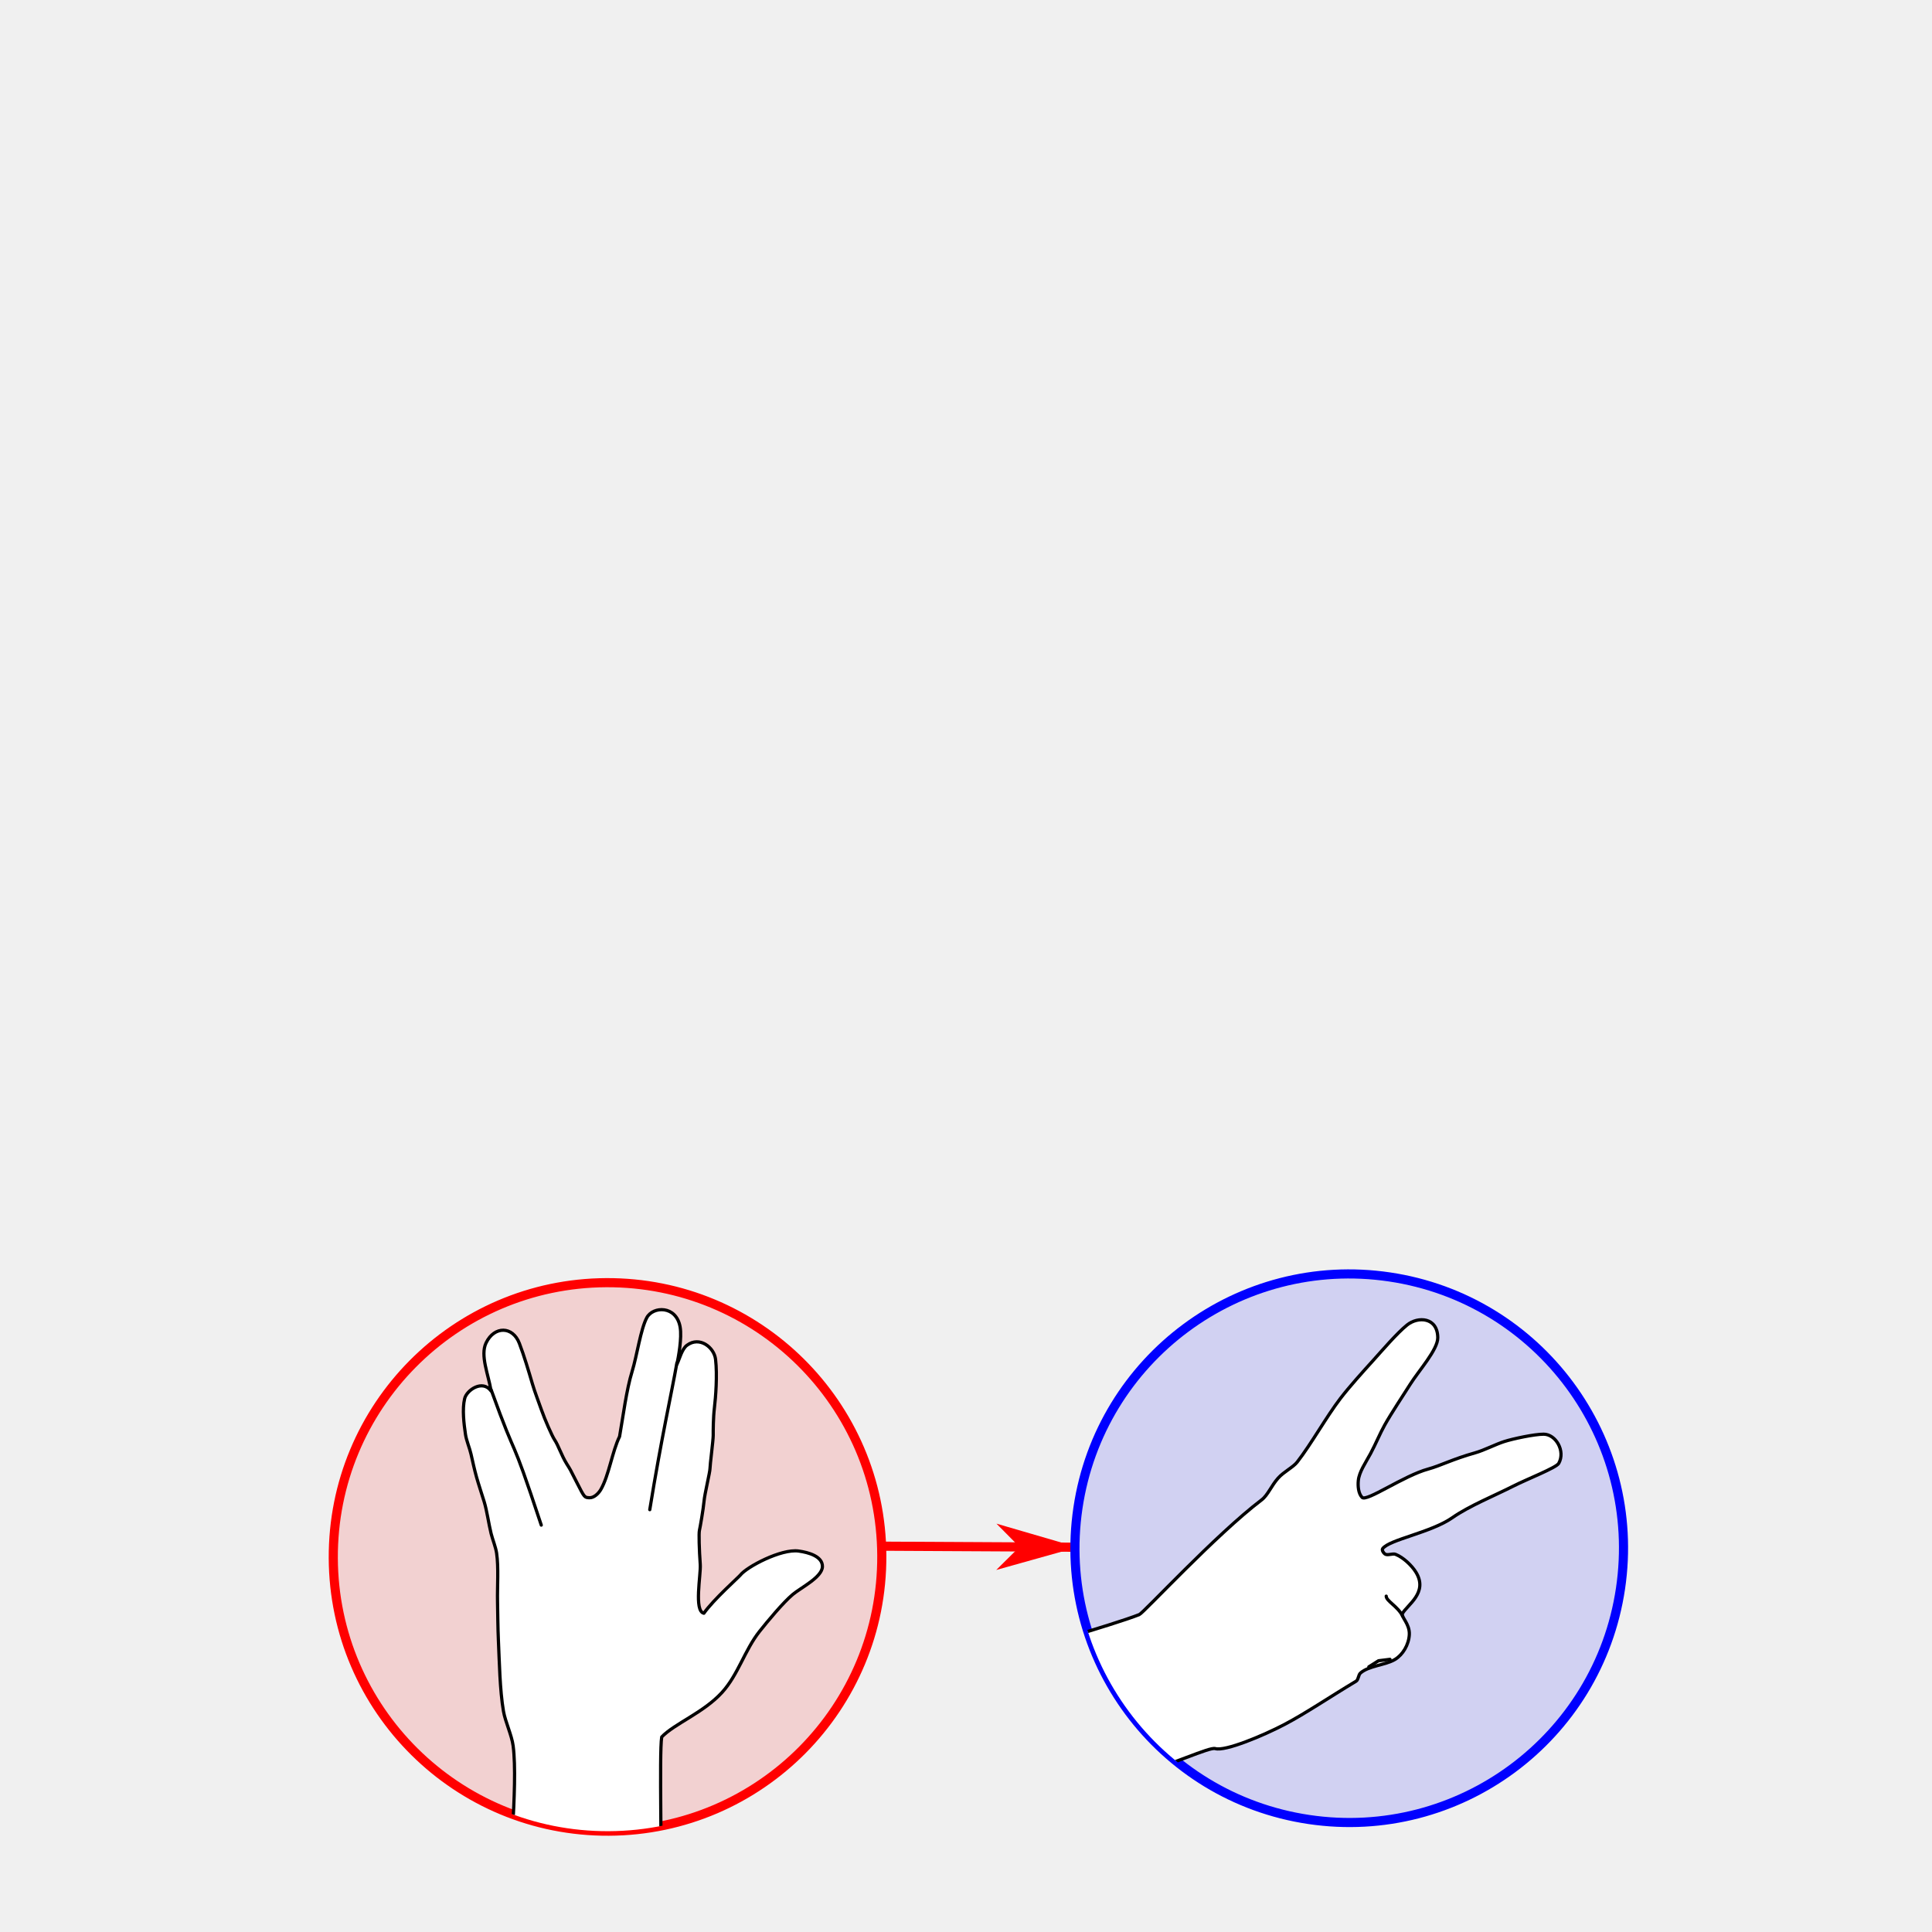
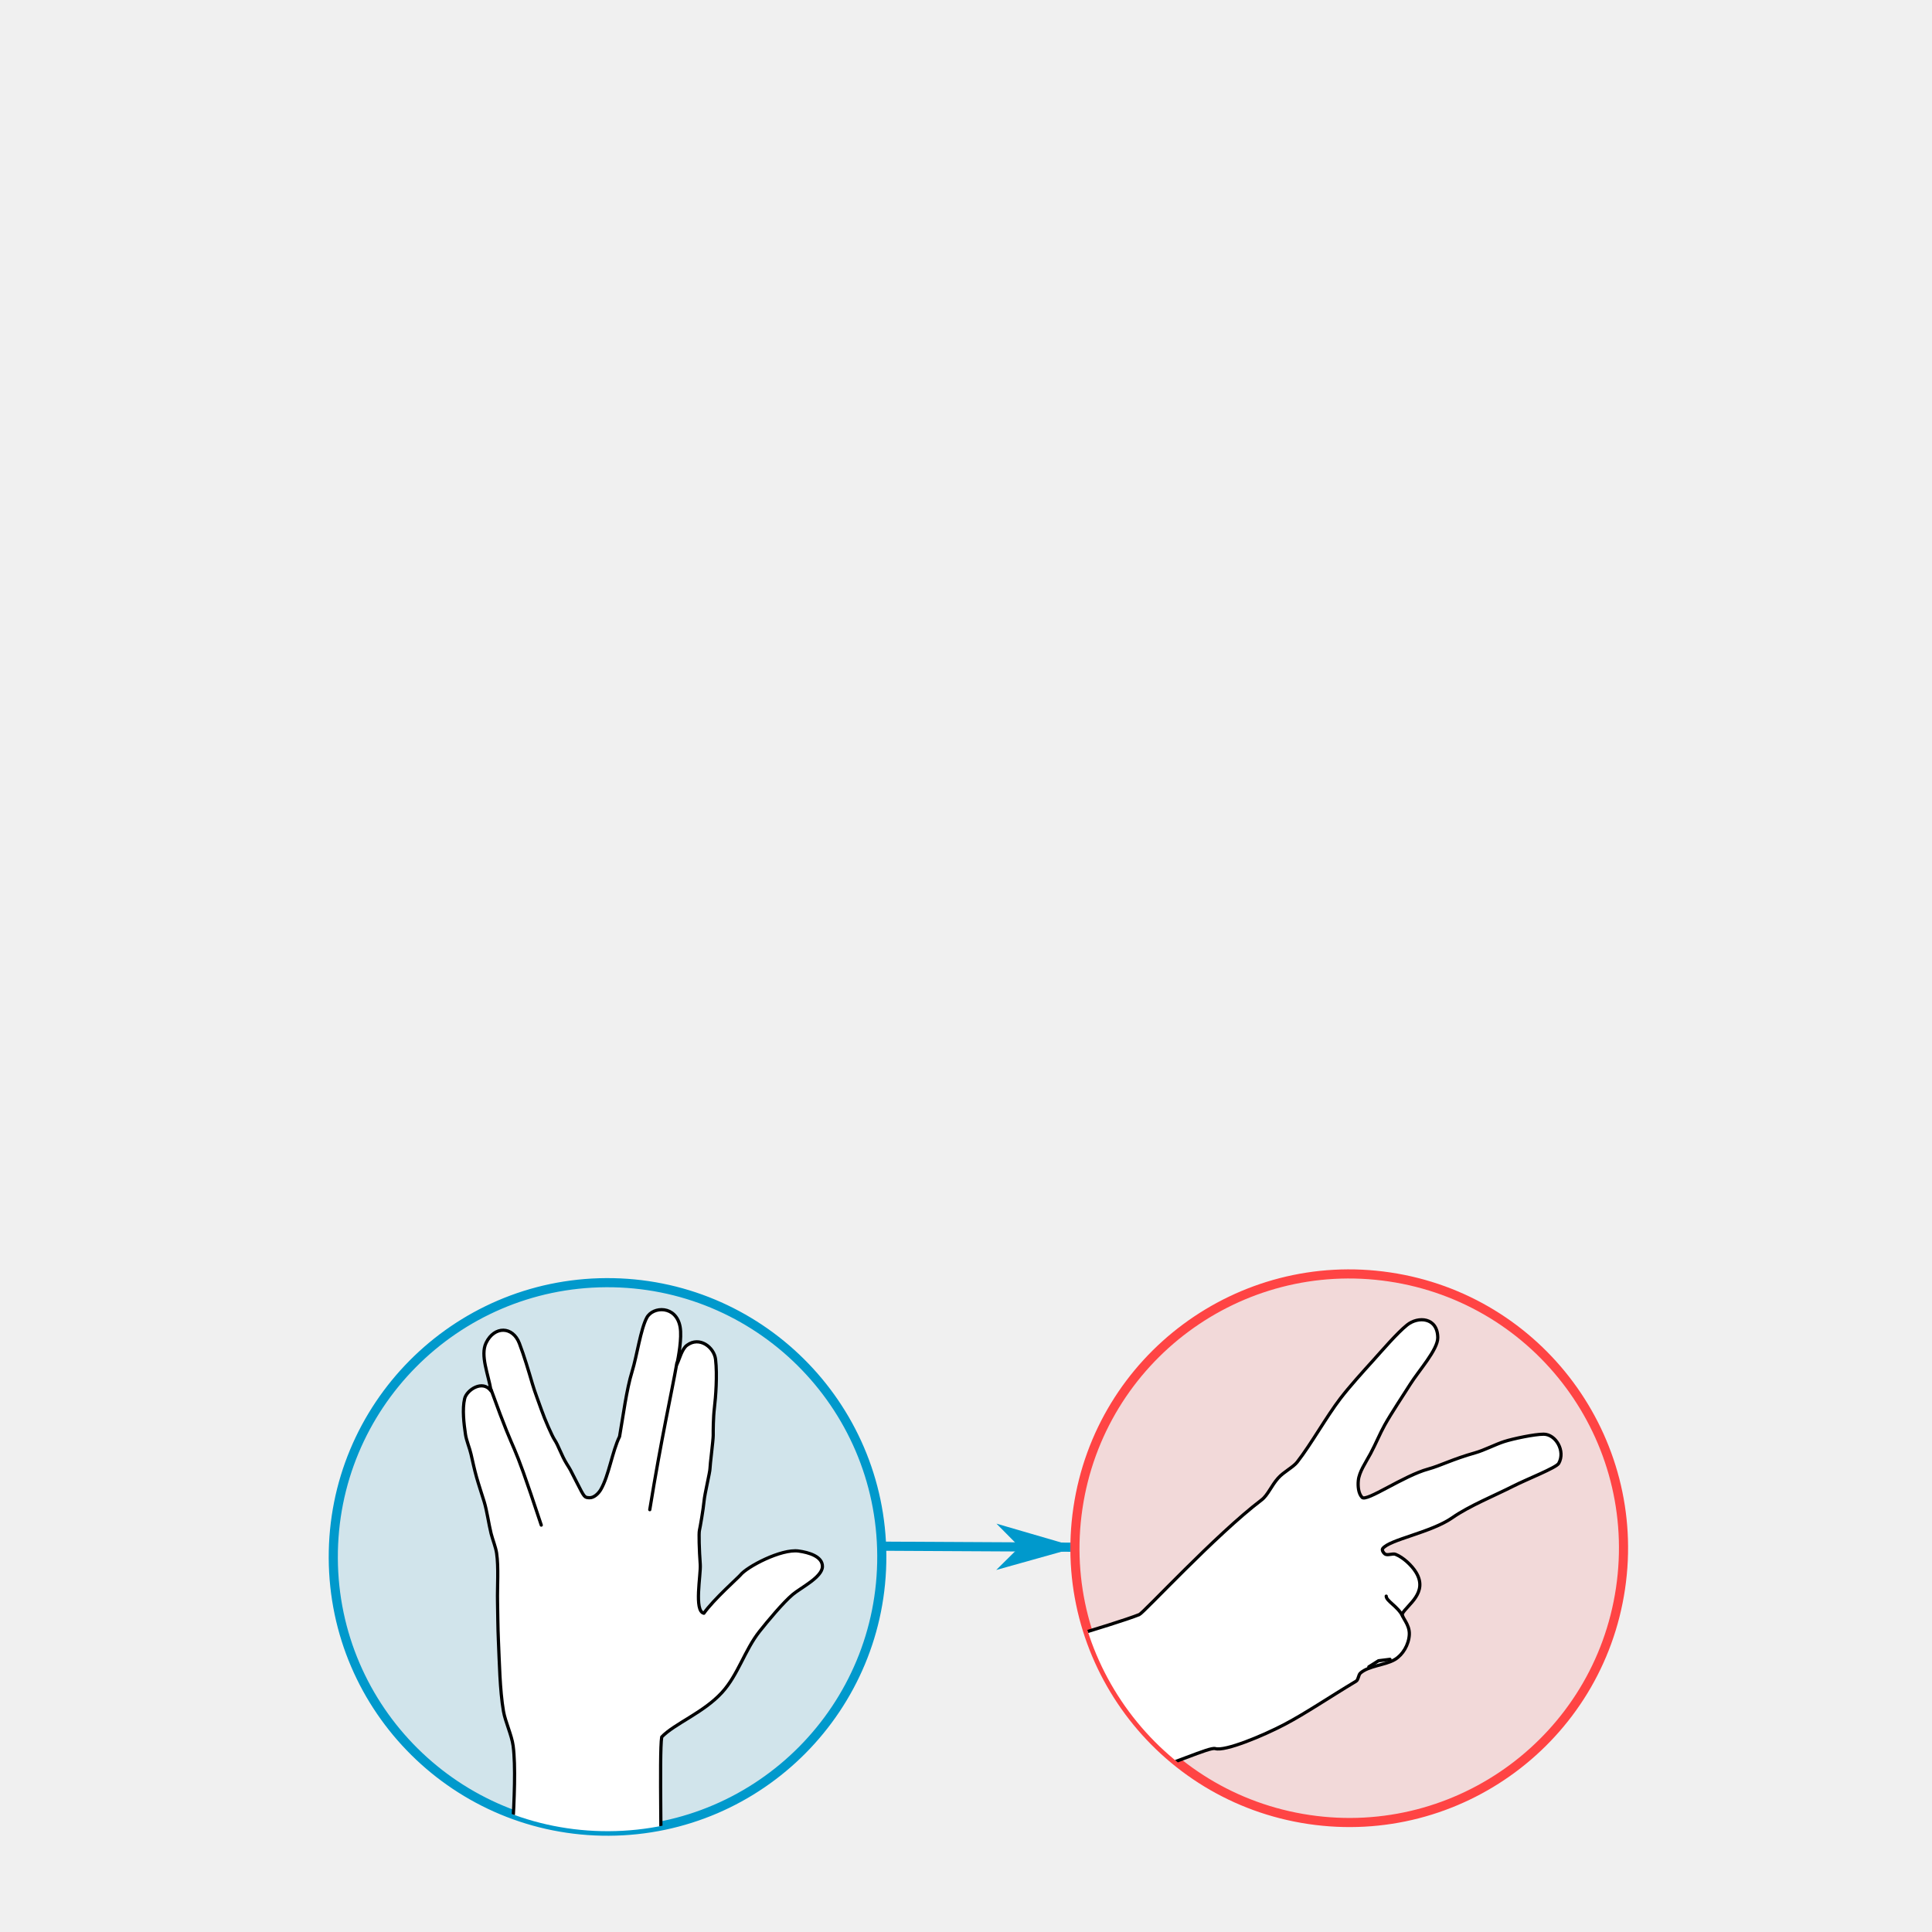
<svg xmlns="http://www.w3.org/2000/svg" version="1.0" height="600" width="600" id="svg2">
  <defs id="defs5">
    <marker style="overflow:visible" id="Arrow1Lstart" refX="0.0" refY="0.0" orient="auto">
      <path transform="scale(0.8) translate(12.5,0)" style="fill-rule:evenodd;stroke:#000000;stroke-width:1.0pt;marker-start:none" d="M 0.0,0.0 L 5.0,-5.0 L -12.5,0.0 L 5.0,5.0 L 0.0,0.0 z " id="path3525" />
    </marker>
    <marker style="overflow:visible;" id="Arrow1Lend" refX="0.0" refY="0.0" orient="auto">
      <path transform="scale(0.8) rotate(180) translate(12.5,0)" style="fill-rule:evenodd;stroke:#000000;stroke-width:1.0pt;marker-start:none;" d="M 0.0,0.0 L 5.0,-5.0 L -12.5,0.0 L 5.0,5.0 L 0.0,0.0 z " id="path3528" />
    </marker>
    <clipPath id="clipPath3428" clipPathUnits="userSpaceOnUse">
      <path transform="matrix(0.8741007,0,0,0.8741007,245.0872,124.2829)" d="M 217.681,-211.357 A 343.837,343.837 0 1 1 -469.994,-211.357 A 343.837,343.837 0 1 1 217.681,-211.357 z" id="path3430" style="opacity:1;fill:none;fill-opacity:1;stroke:#000000;stroke-width:11.44;stroke-linecap:round;stroke-linejoin:round;stroke-miterlimit:4;stroke-dasharray:none;stroke-opacity:1" />
    </clipPath>
    <clipPath id="clipPath3435" clipPathUnits="userSpaceOnUse">
      <path style="fill:#d7f4d7;fill-opacity:1;stroke:#87de87;stroke-width:11.44;stroke-linecap:round;stroke-linejoin:round;stroke-miterlimit:4;stroke-opacity:1;stroke-dasharray:none" id="use3437" d="m 217.681,-211.357 a 343.837,343.837 0 1 1 -687.675,0 343.837,343.837 0 1 1 687.675,0 z" transform="matrix(0.7964198,0,0,0.7964198,851.6414,-12.71287)" />
    </clipPath>
    <clipPath id="clipPath3441" clipPathUnits="userSpaceOnUse">
      <path style="fill:#d7f4d7;fill-opacity:1;stroke:#87de87;stroke-width:11.44;stroke-linecap:round;stroke-linejoin:round;stroke-miterlimit:4;stroke-opacity:1;stroke-dasharray:none" id="use3443" d="m 217.681,-211.357 a 343.837,343.837 0 1 1 -687.675,0 343.837,343.837 0 1 1 687.675,0 z" transform="matrix(0.8741007,0,0,0.8741007,1073.76,442.1471)" />
    </clipPath>
    <clipPath id="clipPath3447" clipPathUnits="userSpaceOnUse">
      <path style="fill:#d7f4d7;fill-opacity:1;stroke:#87de87;stroke-width:11.44;stroke-linecap:round;stroke-linejoin:round;stroke-miterlimit:4;stroke-opacity:1;stroke-dasharray:none" id="use3449" d="m 217.681,-211.357 a 343.837,343.837 0 1 1 -687.675,0 343.837,343.837 0 1 1 687.675,0 z" transform="matrix(0.8741007,0,0,0.8741007,467.7157,442.1471)" />
    </clipPath>
    <clipPath id="clipPath3453" clipPathUnits="userSpaceOnUse">
      <path style="fill:#d7f4d7;fill-opacity:1;stroke:#87de87;stroke-width:11.44;stroke-linecap:round;stroke-linejoin:round;stroke-miterlimit:4;stroke-opacity:1;stroke-dasharray:none" id="use3455" d="m 217.681,-211.357 a 343.837,343.837 0 1 1 -687.675,0 343.837,343.837 0 1 1 687.675,0 z" transform="matrix(0.8741007,0,0,0.8741007,-150.6969,543.5667)" />
    </clipPath>
    <clipPath id="clipPath3453-7" clipPathUnits="userSpaceOnUse">
      <path style="fill:#e8e8e8;fill-opacity:1;stroke:#bababa;stroke-width:11.44;stroke-linecap:round;stroke-linejoin:round;stroke-miterlimit:4;stroke-opacity:1;stroke-dasharray:none" id="use3455-9" d="m 217.681,-211.357 a 343.837,343.837 0 1 1 -687.675,0 343.837,343.837 0 1 1 687.675,0 z" transform="matrix(0.8741007,0,0,0.8741007,-150.6969,543.5667)" />
    </clipPath>
    <clipPath id="clipPath3447-3" clipPathUnits="userSpaceOnUse">
      <path style="fill:#e8e8e8;fill-opacity:1;stroke:#bababa;stroke-width:11.44;stroke-linecap:round;stroke-linejoin:round;stroke-miterlimit:4;stroke-opacity:1;stroke-dasharray:none" id="use3449-1" d="m 217.681,-211.357 a 343.837,343.837 0 1 1 -687.675,0 343.837,343.837 0 1 1 687.675,0 z" transform="matrix(0.8741007,0,0,0.8741007,467.7157,442.1471)" />
    </clipPath>
    <clipPath id="clipPath3441-9" clipPathUnits="userSpaceOnUse">
      <path style="fill:#e8e8e8;fill-opacity:1;stroke:#bababa;stroke-width:11.44;stroke-linecap:round;stroke-linejoin:round;stroke-miterlimit:4;stroke-opacity:1;stroke-dasharray:none" id="use3443-8" d="m 217.681,-211.357 a 343.837,343.837 0 1 1 -687.675,0 343.837,343.837 0 1 1 687.675,0 z" transform="matrix(0.8741007,0,0,0.8741007,1073.76,442.1471)" />
    </clipPath>
    <clipPath id="clipPath3428-6" clipPathUnits="userSpaceOnUse">
      <path transform="matrix(0.8741007,0,0,0.8741007,245.0872,124.2829)" d="m 217.681,-211.357 a 343.837,343.837 0 1 1 -687.675,0 343.837,343.837 0 1 1 687.675,0 z" id="path3430-5" style="fill:none;stroke:#000000;stroke-width:11.44;stroke-linecap:round;stroke-linejoin:round;stroke-miterlimit:4;stroke-opacity:1;stroke-dasharray:none" />
    </clipPath>
    <clipPath id="clipPath3435-0" clipPathUnits="userSpaceOnUse">
      <path style="fill:#e8e8e8;fill-opacity:1;stroke:#bababa;stroke-width:11.44;stroke-linecap:round;stroke-linejoin:round;stroke-miterlimit:4;stroke-opacity:1;stroke-dasharray:none" id="use3437-2" d="m 217.681,-211.357 a 343.837,343.837 0 1 1 -687.675,0 343.837,343.837 0 1 1 687.675,0 z" transform="matrix(0.7964198,0,0,0.7964198,851.6414,-12.71287)" />
    </clipPath>
  </defs>
  <g transform="translate(-4.540359,-1.925083)" id="g12095">
-     <path id="path3504" d="m 278.427,482.819 0.009,-1.425 57.951,0.311 -0.009,1.425 -57.951,-0.311 z" style="fill:#ff0000;fill-opacity:1;fill-rule:evenodd;stroke:#ff0000;stroke-width:1.417;stroke-linecap:butt;stroke-linejoin:miter;stroke-miterlimit:4;stroke-opacity:1;stroke-dasharray:none" />
-     <path id="path12157" d="m 322.228,482.345 -5.639,-5.697 19.808,5.769 -19.866,5.566 5.697,-5.639 z" style="fill:#ff0000;fill-rule:evenodd;stroke:#ff0000;stroke-width:1.134pt;marker-start:none;stroke-opacity:1;fill-opacity:1" />
-     <path transform="matrix(0.2450264,0.03639293,-0.03639293,0.2450264,446.7744,539.1186)" d="m 217.681,-211.357 a 343.837,343.837 0 1 1 -687.675,0 343.837,343.837 0 1 1 687.675,0 z" id="use3424" style="fill:#0000ff;fill-opacity:0.129;stroke:#0000ff;stroke-width:11.44;stroke-linecap:round;stroke-linejoin:round;stroke-miterlimit:4;stroke-opacity:1;stroke-dasharray:none" />
+     <path id="path3504" d="m 278.427,482.819 0.009,-1.425 57.951,0.311 -0.009,1.425 -57.951,-0.311 z" style="fill:#0099cc;fill-opacity:1;fill-rule:evenodd;stroke:#0099cc;stroke-width:1.417;stroke-linecap:butt;stroke-linejoin:miter;stroke-miterlimit:4;stroke-opacity:1;stroke-dasharray:none" />
+     <path id="path12157" d="m 322.228,482.345 -5.639,-5.697 19.808,5.769 -19.866,5.566 5.697,-5.639 z" style="fill:#0099cc;fill-rule:evenodd;stroke:#0099cc;stroke-width:1.134pt;marker-start:none;stroke-opacity:1;fill-opacity:1" />
+     <path transform="matrix(0.2450264,0.03639293,-0.03639293,0.2450264,446.7744,539.1186)" d="m 217.681,-211.357 c 0,189.896 -153.941,343.837 -343.837,343.837 -189.896,0 -343.837,-153.941 -343.837,-343.837 0,-189.896 153.941,-343.837 343.837,-343.837 189.896,0 343.837,153.941 343.837,343.837 z" id="use3424" style="fill:#ff4444;fill-opacity:0.129;stroke:#ff4444;stroke-width:11.44;stroke-linecap:round;stroke-linejoin:round;stroke-miterlimit:4;stroke-opacity:1;stroke-dasharray:none" />
    <g id="g3281" clip-path="url(#clipPath3441-9)" transform="matrix(0.2803182,0.04163471,-0.04163471,0.2803182,164.1885,370.471)">
      <path id="path3275" d="m 612.217,428.281 c 0.545,-1.199 108.591,-50.117 134.389,-65.158 4.38,-2.554 70.177,-99.083 114.027,-143.891 6.191,-6.326 8.319,-17.035 14.567,-26.493 5.074,-7.682 14.482,-14.077 18.012,-20.339 12.433,-22.054 24.368,-53.88 36.652,-76.018 7.948,-14.325 20.1,-32.522 29.186,-46.154 7.864,-11.799 21.593,-33.709 31.222,-44.118 10.471,-11.32 31.82,-13.356 35.294,8.824 2.017,12.873 -15.315,38.872 -22.398,54.977 -6.351,14.44 -15.408,33.455 -21.041,48.19 -3.762,9.843 -6.53,21.516 -10.763,33.293 -3.863,10.748 -9.399,21.582 -8.92,31.187 0.3,6.009 2.053,13.934 6.787,17.647 5.586,4.381 41.609,-30.218 67.195,-41.403 12.495,-5.462 24.673,-14.557 48.19,-25.113 9.432,-4.234 20.588,-12.403 29.864,-16.968 8.96,-4.409 31.522,-12.81 41.403,-14.253 13.105,-1.914 26.539,14.673 21.041,29.186 -1.96,5.172 -31.899,22.237 -45.475,31.9 -18.416,13.109 -44.667,28.58 -61.086,44.118 -20.764,19.649 -65.033,33.925 -70.588,44.796 -0.874,1.711 1.662,4.599 3.394,5.43 3.142,1.508 8.144,-2.149 11.539,-1.357 8.745,2.04 19.378,9.379 25.113,16.29 16.601,20.003 -4.423,36.618 -8.145,46.833 -1.33,3.65 9.737,9.874 10.86,21.719 1.047,11.05 -3.831,22.836 -11.538,29.186 -9.435,7.773 -27.463,10.975 -35.294,20.362 -1.939,2.324 -1.055,7.58 -3.394,9.502 -27.371,22.5 -49.287,42.792 -70.588,58.371 -20.96,15.329 -60.002,39.014 -71.267,37.33 -6.382,-0.954 -44.359,24.563 -83.484,42.081 -23.777,10.647 -73.982,45.475 -73.982,45.475 L 612.217,428.281 z" style="fill:#ffffff;fill-opacity:1;stroke:#000000;stroke-width:3.529;stroke-linecap:round;stroke-linejoin:round;stroke-miterlimit:4;stroke-opacity:1;stroke-dasharray:none" />
      <path id="path3277" d="m 1032.353,322.398 c -6.8,-9.806 -20.29,-13.714 -21.041,-19.005" style="fill:#ffffff;fill-opacity:0.061;stroke:#000000;stroke-width:3.529;stroke-linecap:round;stroke-linejoin:round;stroke-miterlimit:4;stroke-opacity:1;stroke-dasharray:none" />
      <path id="path3279" d="m 1003.846,382.805 9.502,-8.145 12.217,-3.394" style="fill:#ffffff;fill-opacity:0.061;stroke:#000000;stroke-width:3.529;stroke-linecap:round;stroke-linejoin:round;stroke-miterlimit:4;stroke-opacity:1;stroke-dasharray:none" />
    </g>
-     <path transform="matrix(-0.2477115,0.00117991,0.00117991,0.2477115,162.2157,537.9474)" d="m 217.681,-211.357 a 343.837,343.837 0 1 1 -687.675,0 343.837,343.837 0 1 1 687.675,0 z" id="use3418" style="fill:#ff0000;fill-opacity:0.129;stroke:#ff0000;stroke-width:11.44;stroke-linecap:round;stroke-linejoin:round;stroke-miterlimit:4;stroke-opacity:1;stroke-dasharray:none" />
+     <path transform="matrix(-0.2477115,0.00117991,0.00117991,0.2477115,162.2157,537.9474)" d="m 217.681,-211.357 c 0,189.896 -153.941,343.837 -343.837,343.837 -189.896,0 -343.837,-153.941 -343.837,-343.837 0,-189.896 153.941,-343.837 343.837,-343.837 189.896,0 343.837,153.941 343.837,343.837 z" id="use3418" style="fill:#0099cc;fill-opacity:0.129;stroke:#0099cc;stroke-width:11.44;stroke-linecap:round;stroke-linejoin:round;stroke-miterlimit:4;stroke-opacity:1;stroke-dasharray:none" />
    <g id="g3409" transform="matrix(-0.3110313,0.00148152,0.00148152,0.3110313,427.1216,540.6398)" clip-path="url(#clipPath3435-0)">
      <path id="path3403" d="M 699.963,141.264 C 697.93,131.1 700.721,15.296 697.93,-1.033 685.08,-14.27 656.146,-25.029 637.623,-45.077 c -16.325,-17.669 -22.898,-42.216 -37.946,-60.984 -7.827,-9.763 -23.579,-28.593 -33.202,-36.59 -8.161,-6.782 -29.625,-17.172 -29.814,-27.782 -0.181,-10.126 13.688,-14.17 23.716,-15.585 17.419,-2.458 51.713,15.5 58.274,23.716 1.808,2.264 26.912,24.31 36.59,37.946 10.108,-2.117 2.684,-38.484 3.388,-48.787 0.999,-14.615 1.355,-31.17 0.678,-33.88 -0.678,-2.71 -4.066,-21.683 -4.743,-29.137 -0.678,-7.454 -6.098,-29.137 -6.098,-32.525 0,-3.388 -3.388,-28.459 -3.388,-33.202 0,-4.743 -0.08,-17.696 -1.355,-27.782 -1.253,-9.908 -3.137,-32.121 -1.355,-48.11 1.335,-11.974 15.805,-23.523 28.459,-14.23 5.204,3.822 7.367,13.373 10.164,18.973 -1.443,-6.612 -5.304,-26.206 -3.388,-37.268 3.775,-21.793 27.047,-20.817 33.202,-9.486 6.226,11.462 10.039,38.05 14.907,53.531 5.843,18.58 9.165,44.663 12.874,65.05 7.507,15.232 10.824,38.915 18.973,52.853 2.306,3.944 6.961,8.431 11.519,8.131 4.753,-0.313 4.743,0 12.197,-14.907 7.454,-14.907 6.456,-12.948 10.164,-18.973 5.421,-8.809 8.131,-18.295 12.197,-24.394 2.255,-3.383 9.503,-19.954 12.874,-29.814 2.892,-8.457 6.323,-17.164 8.809,-25.749 3.69,-12.741 8.184,-28.248 12.874,-40.656 6.523,-17.254 24.835,-17.658 33.202,-0.678 6.176,12.533 -2.177,31.641 -4.743,48.11 8.442,-11.766 24.328,-1.035 26.426,7.454 2.586,10.461 0.869,25.249 -0.678,35.913 -0.878,6.052 -4.116,13.676 -5.421,19.65 -1.625,7.444 -3.403,15.691 -5.421,23.038 -1.909,6.953 -5.375,17.49 -7.454,24.394 -2.816,9.353 -4.46,22.358 -6.776,31.847 -1.45,5.941 -4.558,13.596 -5.421,19.65 -2.037,14.29 -0.449,33.677 -0.678,48.11 -0.183,11.587 -0.19,27.045 -0.678,38.623 -0.899,21.373 -1.182,50.055 -4.743,71.148 -1.79,10.601 -8.131,23.893 -9.486,34.558 -5.101,40.135 6.776,135.52 2.033,134.843 -4.743,-0.678 -149.75,0.678 -148.395,-0.678 z" style="fill:#ffffff;fill-opacity:1;stroke:#000000;stroke-width:3.215;stroke-linecap:round;stroke-linejoin:round;stroke-miterlimit:4;stroke-opacity:1;stroke-dasharray:none" />
      <path id="path3405" d="m 680.99,-374.391 c 5.571,30.747 15.773,74.515 27.782,146.362 l 0,0" style="fill:#ffffff;fill-opacity:0.135;stroke:#000000;stroke-width:3.215;stroke-linecap:round;stroke-linejoin:round;stroke-miterlimit:4;stroke-opacity:1;stroke-dasharray:none" />
      <path id="path3407" d="m 866.653,-348.643 c -28.322,79.722 -16.608,34.394 -49.465,135.52" style="fill:#ffffff;fill-opacity:0.135;stroke:#000000;stroke-width:3.215;stroke-linecap:round;stroke-linejoin:round;stroke-miterlimit:4;stroke-opacity:1;stroke-dasharray:none" />
    </g>
  </g>
</svg>
